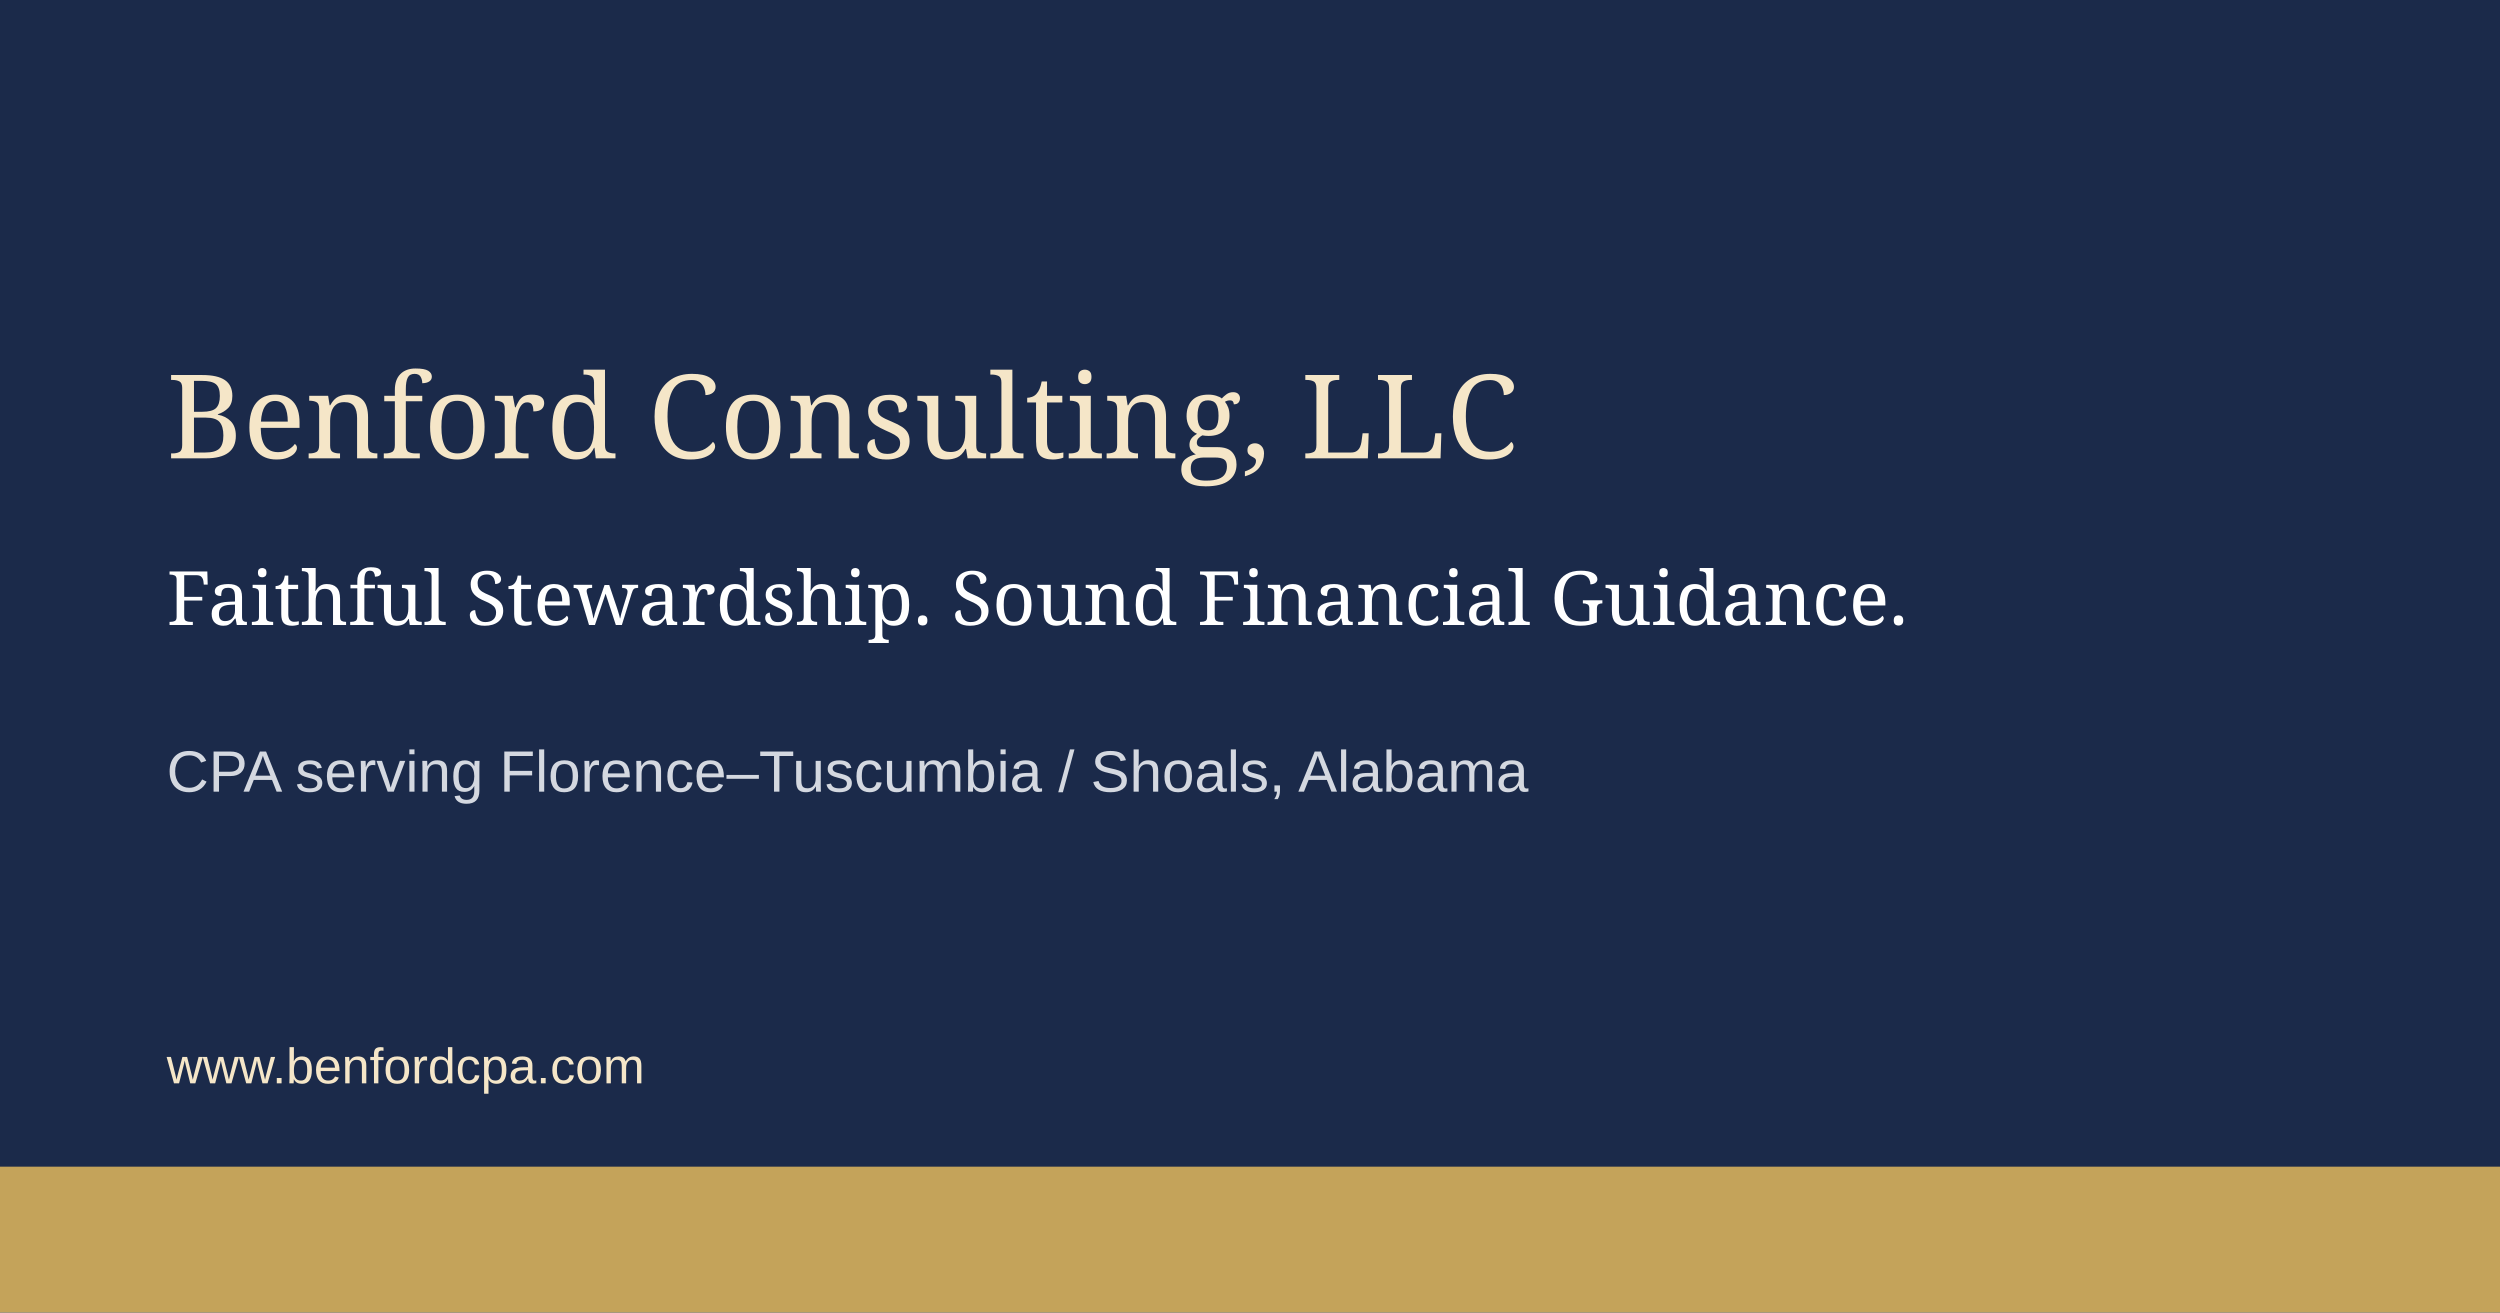
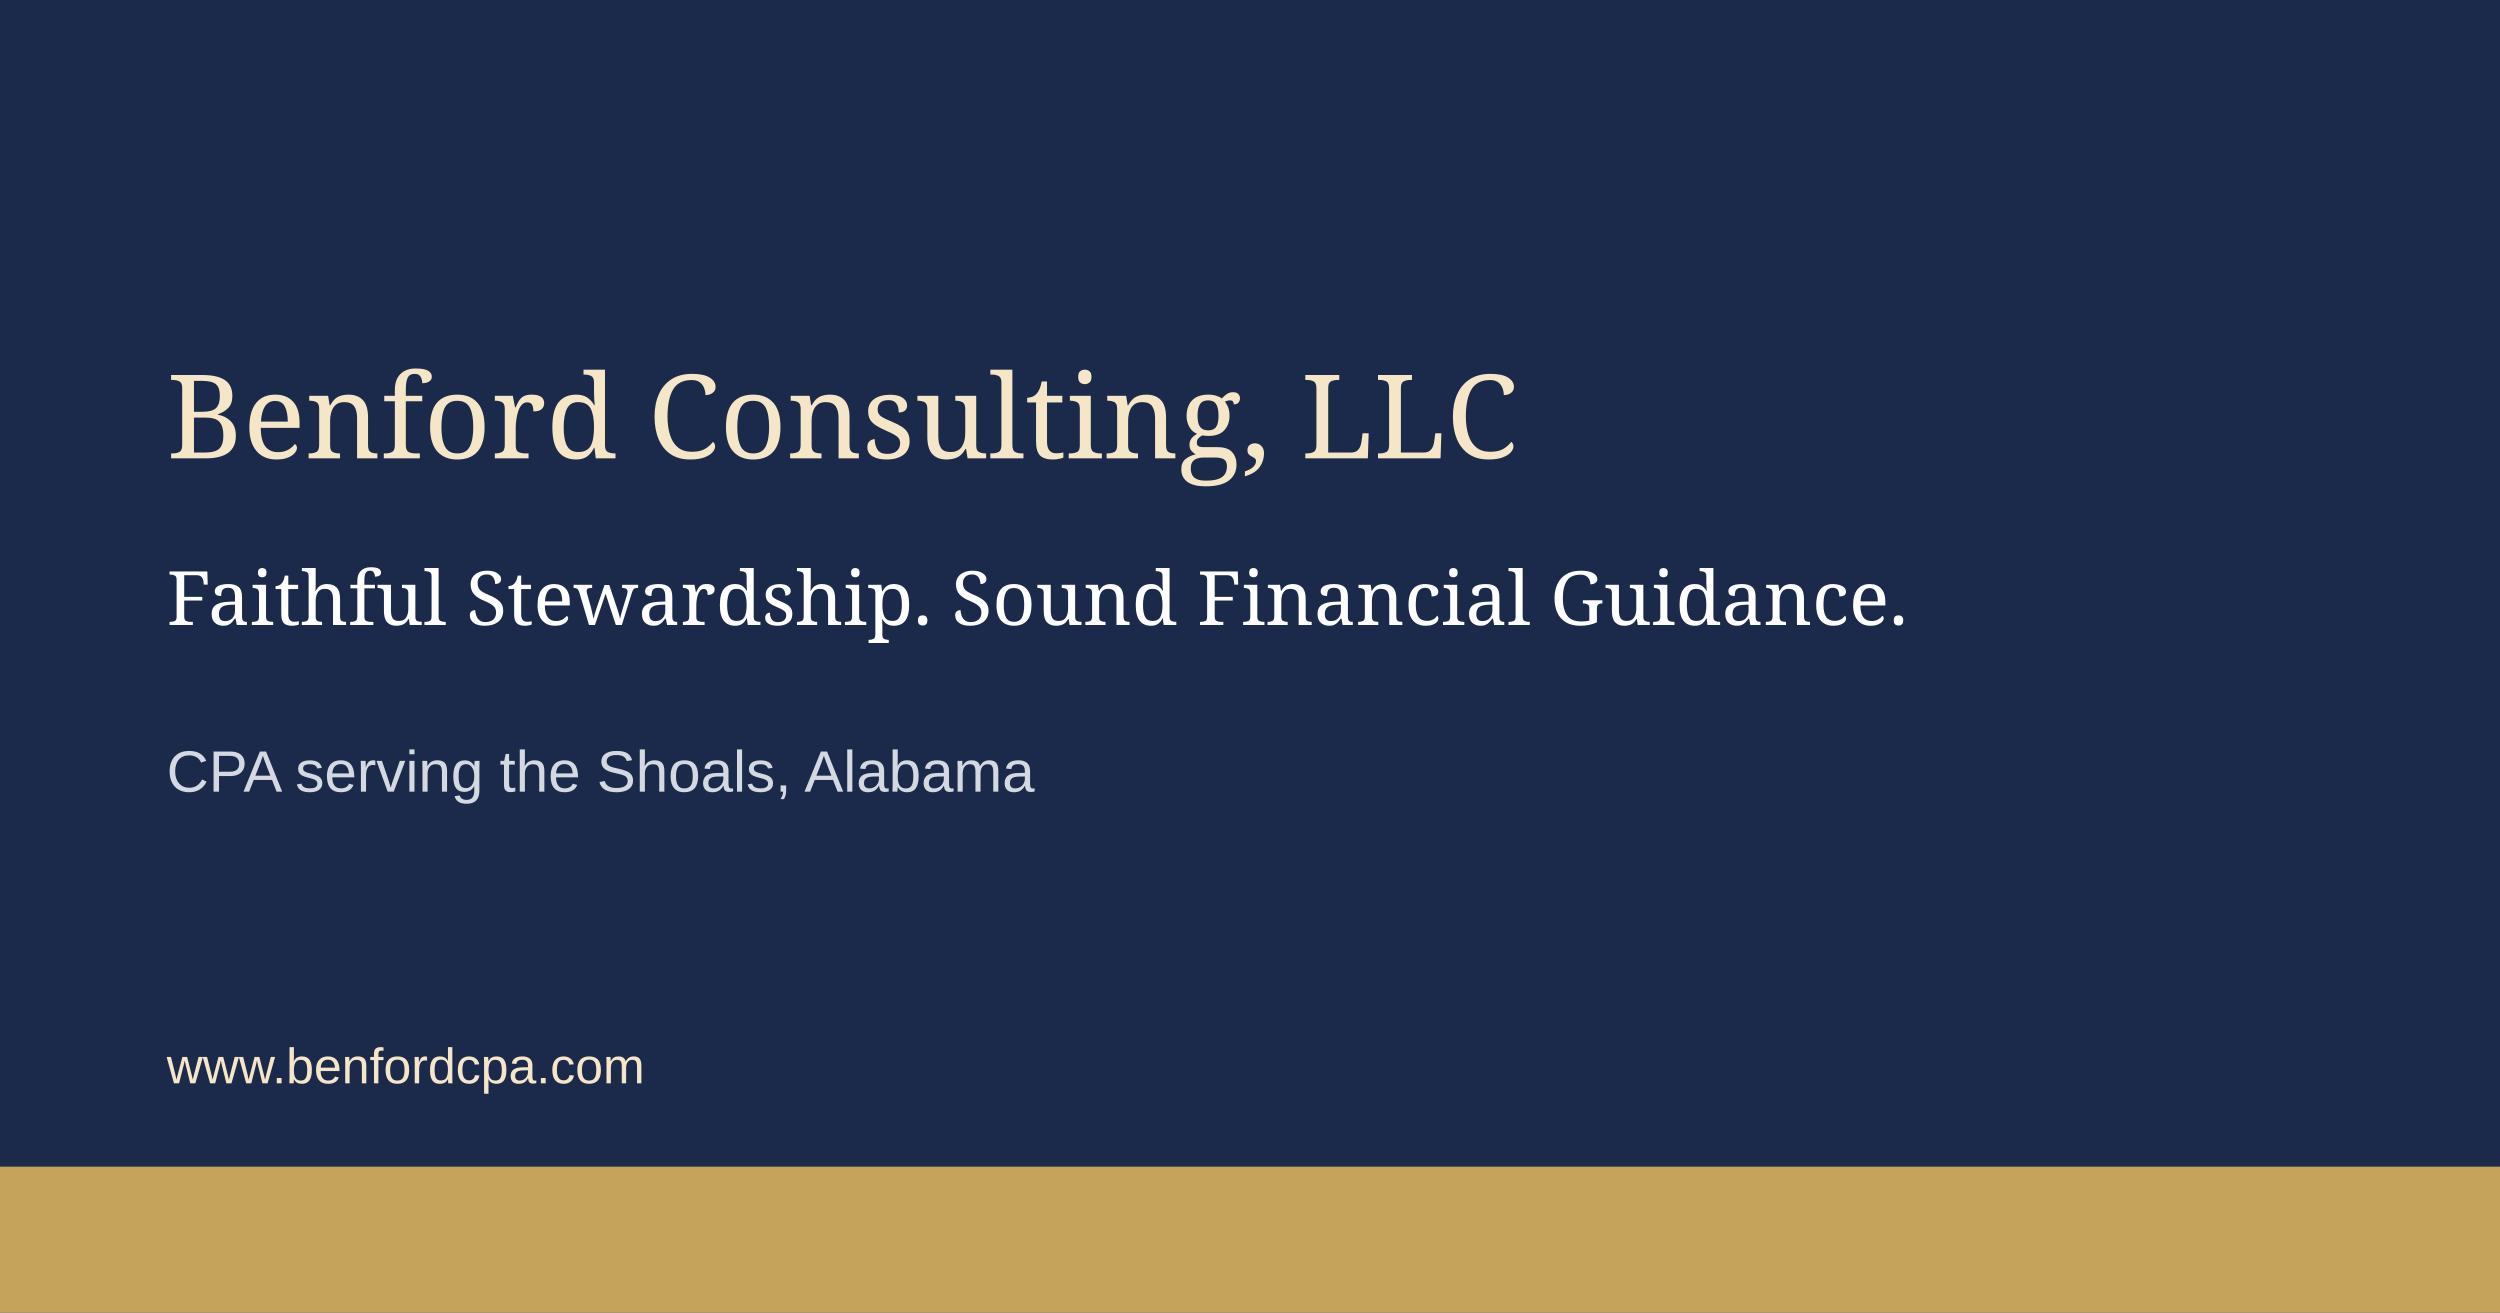
<svg xmlns="http://www.w3.org/2000/svg" width="1200" height="630" viewBox="0 0 1200 630" role="img" aria-label="Benford Consulting Open Graph image">
  <rect width="1200" height="630" fill="#1B2A4A" />
  <rect x="0" y="560" width="1200" height="70" fill="#C4A35A" />
  <text x="80" y="220" font-family="Georgia, serif" font-size="56" fill="#F5E6C8">Benford Consulting, LLC</text>
  <text x="80" y="300" font-family="Georgia, serif" font-size="36" fill="#FFFFFF">Faithful Stewardship. Sound Financial Guidance.</text>
-   <text x="80" y="380" font-family="Arial, sans-serif" font-size="28" fill="#D4D8E0">CPA serving Florence–Tuscumbia / Shoals, Alabama</text>
+   <text x="80" y="380" font-family="Arial, sans-serif" font-size="28" fill="#D4D8E0">CPA serving the Shoals, Alabama</text>
  <text x="80" y="520" font-family="Arial, sans-serif" font-size="24" fill="#F5E6C8">www.benfordcpa.com</text>
</svg>
